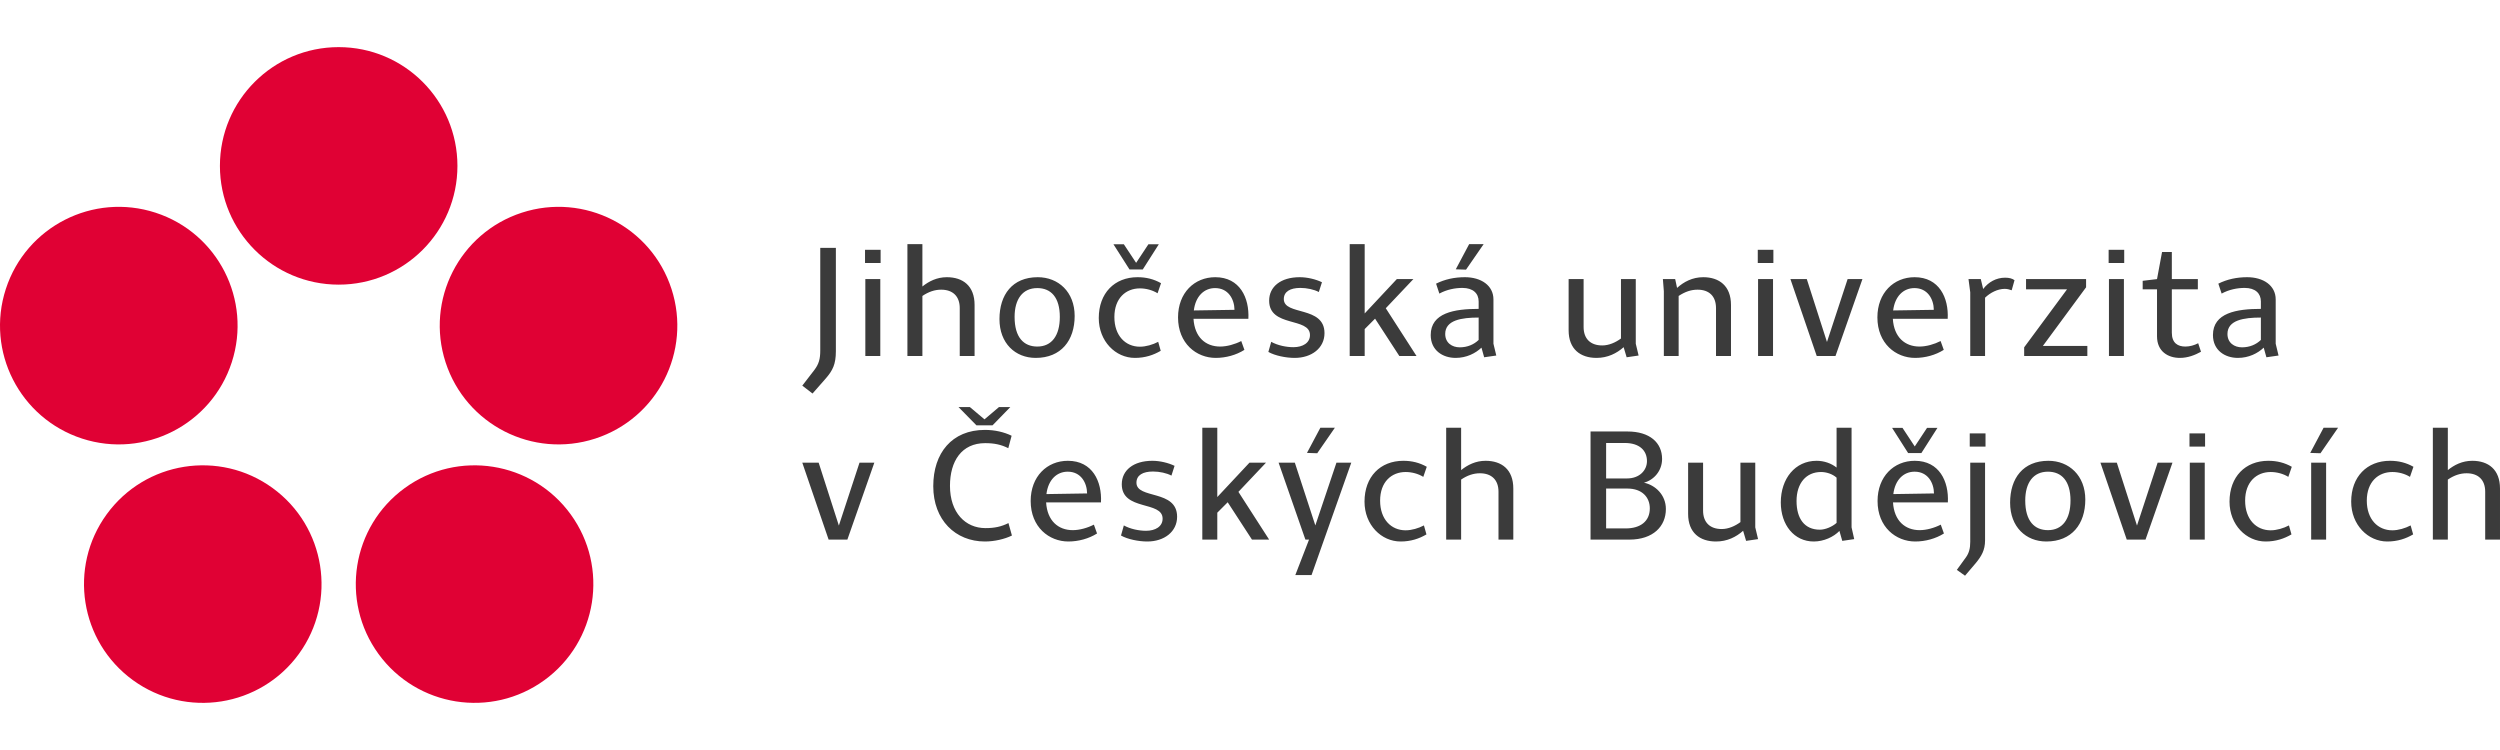
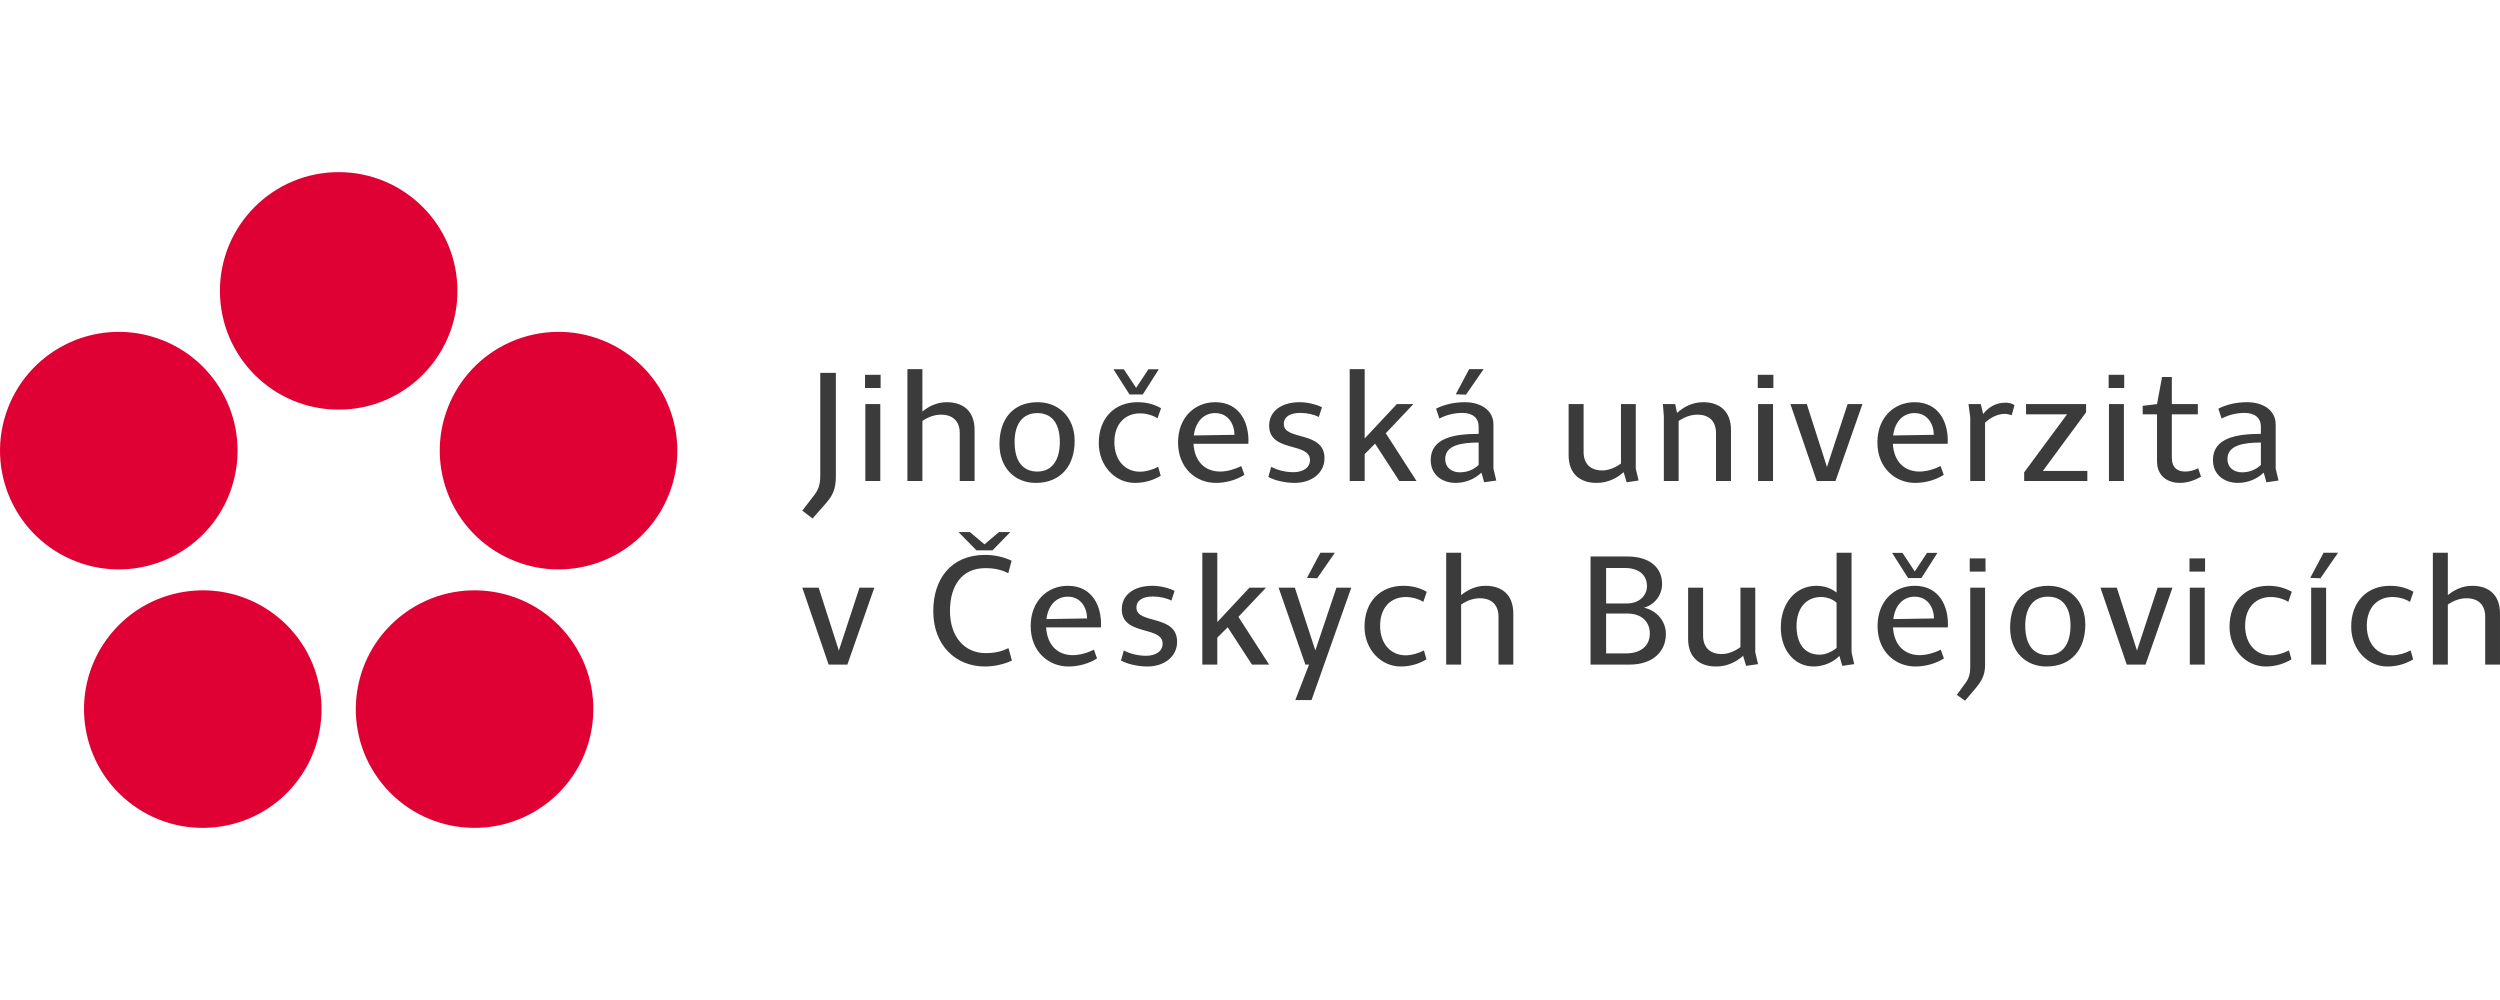
- <svg xmlns="http://www.w3.org/2000/svg" width="100%" height="100%" viewBox="0 0 200 60" version="1.1" xml:space="preserve" style="fill-rule:evenodd;clip-rule:evenodd;stroke-linejoin:round;stroke-miterlimit:2;">
-   <g id="JČU" transform="matrix(1.1709,0,0,1.1709,2.11754,-21.941)">
-     <g transform="matrix(0.927844,0,0,0.927844,21.331,21.9583)">
-       <path d="M0,17.49C4.83,17.49 8.745,13.575 8.745,8.746C8.745,3.916 4.83,0 0,0C-4.83,0 -8.745,3.916 -8.745,8.746C-8.745,13.575 -4.83,17.49 0,17.49" style="fill:rgb(224,1,52);fill-rule:nonzero;" />
-     </g>
-     <g transform="matrix(0.28667,-0.882448,-0.882448,-0.28667,11.0774,34.422)">
-       <path d="M-8.318,-6.043C-3.487,-6.043 0.427,-2.128 0.428,2.702C0.428,7.532 -3.487,11.448 -8.318,11.448C-13.147,11.448 -17.061,7.533 -17.063,2.703C-17.062,-2.127 -13.148,-6.042 -8.318,-6.043" style="fill:rgb(224,1,52);fill-rule:nonzero;" />
-     </g>
-     <g transform="matrix(-0.75063,-0.545389,-0.545389,0.75063,4.32878,61.1519)">
-       <path d="M-5.142,-15.819C-0.312,-15.82 3.604,-11.903 3.604,-7.071C3.604,-2.243 -0.312,1.672 -5.142,1.672C-9.972,1.671 -13.888,-2.244 -13.889,-7.073C-13.887,-11.902 -9.971,-15.817 -5.142,-15.819" style="fill:rgb(224,1,52);fill-rule:nonzero;" />
-     </g>
-     <g transform="matrix(0.28667,0.882448,0.882448,-0.28667,31.5837,34.422)">
-       <path d="M8.318,-6.043C13.148,-6.042 17.062,-2.127 17.063,2.704C17.061,7.533 13.147,11.448 8.318,11.448C3.487,11.449 -0.428,7.533 -0.428,2.702C-0.427,-2.128 3.487,-6.043 8.318,-6.043" style="fill:rgb(224,1,52);fill-rule:nonzero;" />
-     </g>
-     <g transform="matrix(-0.750657,0.545353,0.545353,0.750657,38.3323,61.1525)">
-       <path d="M5.141,-15.818C9.972,-15.817 13.888,-11.902 13.888,-7.072C13.887,-2.244 9.97,1.671 5.141,1.672C0.311,1.672 -3.605,-2.243 -3.604,-7.072C-3.604,-11.903 0.312,-15.82 5.141,-15.818" style="fill:rgb(224,1,52);fill-rule:nonzero;" />
-     </g>
-     <g transform="matrix(1.1336,0,0,1.1336,53.0067,54.2711)">
-       <path d="M0,-3.458L1.587,1.178L2.717,1.178L4.342,-3.458L3.448,-3.458L2.204,0.332L0.987,-3.458L0,-3.458ZM11.01,-5.434C9.015,-5.434 7.894,-4.037 7.894,-2.043C7.894,-0 9.233,1.292 11.01,1.292C11.571,1.292 12.198,1.149 12.635,0.932L12.426,0.182C11.989,0.399 11.59,0.485 11.039,0.485C9.832,0.485 8.901,-0.445 8.901,-2.062C8.901,-3.553 9.604,-4.636 11.021,-4.636C11.571,-4.636 11.979,-4.55 12.416,-4.332L12.616,-5.082C12.169,-5.301 11.608,-5.434 11.01,-5.434M9.414,-6.812L10.497,-5.709L11.466,-5.709L12.54,-6.812L11.856,-6.812L10.981,-6.07L10.099,-6.812L9.414,-6.812ZM16.007,-3.572C14.753,-3.572 13.765,-2.631 13.765,-1.148C13.765,0.427 14.877,1.292 16.036,1.292C16.644,1.292 17.271,1.121 17.765,0.809L17.575,0.276C17.185,0.476 16.71,0.608 16.302,0.608C15.429,0.608 14.763,0.047 14.696,-1.063L18.002,-1.063C18.069,-2.328 17.489,-3.572 16.007,-3.572M15.998,-2.916C16.786,-2.916 17.157,-2.261 17.166,-1.605L14.715,-1.566C14.819,-2.422 15.333,-2.916 15.998,-2.916M21.099,-3.572C19.959,-3.572 19.256,-3.002 19.256,-2.157C19.256,-0.532 21.717,-1.178 21.717,-0.086C21.717,0.391 21.28,0.646 20.719,0.646C20.292,0.646 19.769,0.541 19.38,0.323L19.209,0.932C19.608,1.159 20.272,1.292 20.795,1.292C21.812,1.292 22.591,0.703 22.591,-0.2C22.591,-1.861 20.14,-1.244 20.14,-2.252C20.14,-2.707 20.528,-2.926 21.138,-2.926C21.536,-2.926 21.964,-2.831 22.249,-2.679L22.438,-3.268C22.067,-3.448 21.556,-3.572 21.099,-3.572M24.11,-5.566L24.11,1.178L25.013,1.178L25.013,-0.445L25.64,-1.073L27.103,1.178L28.138,1.178L26.286,-1.7L27.948,-3.458L26.951,-3.458L25.013,-1.387L25.013,-5.566L24.11,-5.566ZM28.708,-3.458L30.323,1.178L30.542,1.178L29.715,3.315L30.694,3.315L33.088,-3.458L32.194,-3.458L30.922,0.323L29.687,-3.458L28.708,-3.458ZM31.226,-5.566L30.418,-4.047L31.036,-4.027L32.101,-5.566L31.226,-5.566ZM36.224,-3.572C34.836,-3.572 33.886,-2.611 33.886,-1.111C33.886,0.295 34.901,1.292 36.062,1.292C36.679,1.292 37.183,1.121 37.619,0.864L37.467,0.323C37.144,0.494 36.726,0.618 36.364,0.618C35.491,0.618 34.826,-0.047 34.826,-1.168C34.826,-2.308 35.521,-2.896 36.364,-2.896C36.735,-2.896 37.125,-2.793 37.429,-2.603L37.638,-3.211C37.201,-3.458 36.745,-3.572 36.224,-3.572M41.183,-3.572C40.583,-3.572 40.099,-3.325 39.709,-3.011L39.709,-5.566L38.808,-5.566L38.808,1.178L39.709,1.178L39.709,-2.441C40.089,-2.698 40.46,-2.82 40.84,-2.82C41.543,-2.82 41.961,-2.422 41.961,-1.71L41.961,1.178L42.854,1.178L42.854,-1.899C42.854,-3.05 42.151,-3.572 41.183,-3.572M47.509,1.178L49.847,1.178C51.29,1.178 52.05,0.371 52.05,-0.665C52.05,-1.52 51.413,-2.108 50.729,-2.252C51.347,-2.422 51.821,-2.982 51.821,-3.686C51.821,-4.655 51.09,-5.339 49.731,-5.339L47.509,-5.339L47.509,1.178ZM48.448,0.504L48.448,-1.899L49.731,-1.899C50.614,-1.899 51.081,-1.377 51.081,-0.703C51.081,0.076 50.511,0.504 49.627,0.504L48.448,0.504ZM48.448,-2.508L48.448,-4.646L49.569,-4.646C50.463,-4.646 50.91,-4.189 50.91,-3.553C50.91,-3.011 50.474,-2.508 49.703,-2.508L48.448,-2.508ZM56.885,1.254L57.606,1.149L57.437,0.438L57.437,-3.458L56.543,-3.458L56.543,0.123C56.22,0.361 55.821,0.541 55.413,0.541C54.71,0.541 54.292,0.143 54.292,-0.569L54.292,-3.458L53.39,-3.458L53.39,-0.371C53.39,0.77 54.103,1.292 55.071,1.292C55.745,1.292 56.287,1.018 56.705,0.646L56.885,1.254ZM61.397,-2.896C61.722,-2.896 62.082,-2.784 62.338,-2.556L62.338,0.171C62.082,0.399 61.664,0.58 61.331,0.58C60.399,0.58 59.925,-0.095 59.925,-1.148C59.925,-2.232 60.515,-2.896 61.397,-2.896M61.132,-3.572C59.84,-3.572 58.976,-2.498 58.976,-1.063C58.976,0.305 59.792,1.292 60.961,1.292C61.569,1.292 62.158,1.018 62.509,0.655L62.681,1.254L63.401,1.149L63.241,0.438L63.241,-5.566L62.338,-5.566L62.338,-3.164C62.015,-3.42 61.588,-3.572 61.132,-3.572M67.05,-3.572C65.796,-3.572 64.808,-2.631 64.808,-1.148C64.808,0.427 65.92,1.292 67.079,1.292C67.687,1.292 68.313,1.121 68.808,0.809L68.618,0.276C68.228,0.476 67.753,0.608 67.345,0.608C66.472,0.608 65.806,0.047 65.739,-1.063L69.045,-1.063C69.112,-2.328 68.532,-3.572 67.05,-3.572M67.041,-2.916C67.829,-2.916 68.2,-2.261 68.209,-1.605L65.758,-1.566C65.862,-2.422 66.376,-2.916 67.041,-2.916M65.683,-5.558L66.651,-4.037L67.448,-4.037L68.418,-5.558L67.791,-5.558L67.05,-4.437L66.31,-5.558L65.683,-5.558ZM70.394,-3.458L70.394,1.312C70.394,1.691 70.327,1.977 70.138,2.242L69.586,3.002L70.08,3.354L70.735,2.584C71.06,2.186 71.287,1.824 71.287,1.227L71.287,-3.458L70.394,-3.458ZM70.364,-4.427L71.315,-4.427L71.315,-5.225L70.364,-5.225L70.364,-4.427ZM75.077,-2.916C75.903,-2.916 76.437,-2.355 76.437,-1.178C76.437,-0.057 75.951,0.608 75.077,0.608C74.271,0.608 73.709,0.067 73.709,-1.178C73.709,-2.252 74.194,-2.916 75.077,-2.916M75.106,-3.572C73.576,-3.572 72.797,-2.517 72.797,-1.045C72.797,0.409 73.747,1.292 74.981,1.292C76.513,1.292 77.329,0.237 77.329,-1.234C77.329,-2.687 76.341,-3.572 75.106,-3.572M78.241,-3.458L79.827,1.178L80.958,1.178L82.582,-3.458L81.688,-3.458L80.444,0.332L79.229,-3.458L78.241,-3.458ZM83.627,1.178L84.528,1.178L84.528,-3.458L83.627,-3.458L83.627,1.178ZM83.608,-4.427L84.548,-4.427L84.548,-5.225L83.608,-5.225L83.608,-4.427ZM88.358,-3.572C86.972,-3.572 86.021,-2.611 86.021,-1.111C86.021,0.295 87.038,1.292 88.196,1.292C88.813,1.292 89.317,1.121 89.755,0.864L89.603,0.323C89.28,0.494 88.862,0.618 88.501,0.618C87.627,0.618 86.962,-0.047 86.962,-1.168C86.962,-2.308 87.655,-2.896 88.501,-2.896C88.871,-2.896 89.261,-2.793 89.565,-2.603L89.774,-3.211C89.337,-3.458 88.881,-3.572 88.358,-3.572M91.692,-5.566L90.885,-4.047L91.502,-4.027L92.565,-5.566L91.692,-5.566ZM90.942,1.178L91.843,1.178L91.843,-3.458L90.942,-3.458L90.942,1.178ZM95.692,-3.572C94.306,-3.572 93.354,-2.611 93.354,-1.111C93.354,0.295 94.371,1.292 95.53,1.292C96.147,1.292 96.651,1.121 97.088,0.864L96.937,0.323C96.612,0.494 96.194,0.618 95.834,0.618C94.96,0.618 94.295,-0.047 94.295,-1.168C94.295,-2.308 94.989,-2.896 95.834,-2.896C96.205,-2.896 96.594,-2.793 96.897,-2.603L97.106,-3.211C96.67,-3.458 96.214,-3.572 95.692,-3.572M100.651,-3.572C100.052,-3.572 99.567,-3.325 99.179,-3.011L99.179,-5.566L98.276,-5.566L98.276,1.178L99.179,1.178L99.179,-2.441C99.558,-2.698 99.929,-2.82 100.31,-2.82C101.013,-2.82 101.431,-2.422 101.431,-1.71L101.431,1.178L102.323,1.178L102.323,-1.899C102.323,-3.05 101.62,-3.572 100.651,-3.572" style="fill:rgb(59,59,59);fill-rule:nonzero;" />
-     </g>
-     <g transform="matrix(1.1336,0,0,1.1336,54.2344,45.3671)">
-       <path d="M0,-8.55L0,-2.356C0,-1.862 -0.085,-1.549 -0.352,-1.196L-1.083,-0.247L-0.465,0.228L0.352,-0.703C0.741,-1.159 0.941,-1.529 0.941,-2.318L0.941,-8.55L0,-8.55ZM2.717,-2.033L3.619,-2.033L3.619,-6.669L2.717,-6.669L2.717,-2.033ZM2.698,-7.638L3.638,-7.638L3.638,-8.436L2.698,-8.436L2.698,-7.638ZM7.628,-6.783C7.03,-6.783 6.545,-6.536 6.156,-6.223L6.156,-8.778L5.253,-8.778L5.253,-2.033L6.156,-2.033L6.156,-5.653C6.536,-5.909 6.906,-6.031 7.286,-6.031C7.989,-6.031 8.407,-5.633 8.407,-4.921L8.407,-2.033L9.301,-2.033L9.301,-5.111C9.301,-6.261 8.598,-6.783 7.628,-6.783M13.081,-6.127C13.908,-6.127 14.439,-5.567 14.439,-4.389C14.439,-3.268 13.955,-2.603 13.081,-2.603C12.273,-2.603 11.713,-3.144 11.713,-4.389C11.713,-5.463 12.198,-6.127 13.081,-6.127M13.109,-6.783C11.58,-6.783 10.801,-5.728 10.801,-4.256C10.801,-2.803 11.751,-1.919 12.986,-1.919C14.516,-1.919 15.333,-2.974 15.333,-4.446C15.333,-5.9 14.346,-6.783 13.109,-6.783M19.123,-6.783C17.736,-6.783 16.786,-5.822 16.786,-4.322C16.786,-2.917 17.803,-1.919 18.962,-1.919C19.579,-1.919 20.083,-2.09 20.52,-2.347L20.368,-2.888C20.045,-2.717 19.627,-2.594 19.266,-2.594C18.393,-2.594 17.727,-3.259 17.727,-4.379C17.727,-5.519 18.42,-6.109 19.266,-6.109C19.637,-6.109 20.025,-6.004 20.33,-5.814L20.539,-6.422C20.102,-6.669 19.646,-6.783 19.123,-6.783M17.67,-8.769L18.639,-7.249L19.438,-7.249L20.406,-8.769L19.779,-8.769L19.038,-7.648L18.297,-8.769L17.67,-8.769ZM23.807,-6.783C22.553,-6.783 21.564,-5.843 21.564,-4.361C21.564,-2.784 22.676,-1.919 23.835,-1.919C24.443,-1.919 25.07,-2.09 25.564,-2.404L25.374,-2.935C24.985,-2.736 24.51,-2.603 24.102,-2.603C23.227,-2.603 22.563,-3.164 22.496,-4.275L25.803,-4.275C25.868,-5.539 25.289,-6.783 23.807,-6.783M23.797,-6.127C24.586,-6.127 24.956,-5.472 24.967,-4.817L22.516,-4.779C22.619,-5.633 23.133,-6.127 23.797,-6.127M28.898,-6.783C27.758,-6.783 27.055,-6.213 27.055,-5.368C27.055,-3.743 29.516,-4.389 29.516,-3.297C29.516,-2.821 29.079,-2.565 28.518,-2.565C28.092,-2.565 27.568,-2.67 27.18,-2.888L27.008,-2.279C27.407,-2.052 28.072,-1.919 28.594,-1.919C29.611,-1.919 30.391,-2.508 30.391,-3.411C30.391,-5.072 27.939,-4.456 27.939,-5.463C27.939,-5.918 28.328,-6.137 28.936,-6.137C29.335,-6.137 29.764,-6.042 30.049,-5.89L30.238,-6.479C29.867,-6.659 29.354,-6.783 28.898,-6.783M31.91,-8.778L31.91,-2.033L32.813,-2.033L32.813,-3.656L33.439,-4.284L34.902,-2.033L35.938,-2.033L34.085,-4.912L35.748,-6.669L34.75,-6.669L32.813,-4.598L32.813,-8.778L31.91,-8.778ZM38.854,-6.783C38.227,-6.783 37.648,-6.659 37.116,-6.394L37.314,-5.795C37.762,-6.042 38.266,-6.137 38.702,-6.137C39.348,-6.137 39.682,-5.805 39.682,-5.32L39.682,-4.874C38.219,-4.874 36.793,-4.636 36.793,-3.297C36.793,-2.375 37.516,-1.919 38.294,-1.919C38.949,-1.919 39.491,-2.195 39.852,-2.537L40.014,-1.957L40.745,-2.062L40.574,-2.774L40.574,-5.444C40.574,-6.289 39.823,-6.783 38.854,-6.783M39.682,-3.002C39.396,-2.726 39.006,-2.556 38.541,-2.556C38.085,-2.556 37.667,-2.821 37.667,-3.362C37.667,-4.199 38.655,-4.351 39.682,-4.351L39.682,-3.002ZM39.111,-8.778L38.303,-7.258L38.921,-7.238L39.985,-8.778L39.111,-8.778ZM48.602,-1.957L49.323,-2.062L49.152,-2.774L49.152,-6.669L48.26,-6.669L48.26,-3.088C47.936,-2.85 47.537,-2.67 47.129,-2.67C46.426,-2.67 46.008,-3.069 46.008,-3.78L46.008,-6.669L45.105,-6.669L45.105,-3.582C45.105,-2.442 45.818,-1.919 46.787,-1.919C47.461,-1.919 48.003,-2.195 48.421,-2.565L48.602,-1.957ZM53.219,-6.783C52.563,-6.783 52.04,-6.498 51.641,-6.137L51.527,-6.669L50.786,-6.669L50.844,-5.937L50.844,-2.033L51.736,-2.033L51.736,-5.653C52.126,-5.909 52.487,-6.031 52.876,-6.031C53.579,-6.031 53.988,-5.633 53.988,-4.921L53.988,-2.033L54.891,-2.033L54.891,-5.111C54.891,-6.261 54.178,-6.783 53.219,-6.783M56.523,-2.033L57.425,-2.033L57.425,-6.669L56.523,-6.669L56.523,-2.033ZM56.505,-7.638L57.446,-7.638L57.446,-8.436L56.505,-8.436L56.505,-7.638ZM58.473,-6.669L60.059,-2.033L61.189,-2.033L62.813,-6.669L61.92,-6.669L60.676,-2.879L59.46,-6.669L58.473,-6.669ZM65.957,-6.783C64.703,-6.783 63.715,-5.843 63.715,-4.361C63.715,-2.784 64.827,-1.919 65.986,-1.919C66.594,-1.919 67.221,-2.09 67.715,-2.404L67.525,-2.935C67.135,-2.736 66.66,-2.603 66.252,-2.603C65.378,-2.603 64.713,-3.164 64.646,-4.275L67.952,-4.275C68.02,-5.539 67.439,-6.783 65.957,-6.783M65.948,-6.127C66.736,-6.127 67.107,-5.472 67.116,-4.817L64.665,-4.779C64.77,-5.633 65.283,-6.127 65.948,-6.127M71.41,-6.754C70.878,-6.754 70.403,-6.488 70.09,-6.071L69.947,-6.669L69.206,-6.669L69.311,-5.871L69.311,-2.033L70.204,-2.033L70.204,-5.548C70.518,-5.852 70.965,-6.08 71.391,-6.08C71.543,-6.08 71.676,-6.042 71.809,-5.995L71.98,-6.603C71.838,-6.707 71.657,-6.754 71.41,-6.754M72.674,-6.669L72.674,-6.052L75.145,-6.052L72.561,-2.556L72.561,-2.033L76.369,-2.033L76.369,-2.641L73.689,-2.641L76.293,-6.175L76.293,-6.669L72.674,-6.669ZM77.671,-2.033L78.573,-2.033L78.573,-6.669L77.671,-6.669L77.671,-2.033ZM77.652,-7.638L78.591,-7.638L78.591,-8.436L77.652,-8.436L77.652,-7.638ZM80.872,-8.303L80.568,-6.669L79.704,-6.565L79.704,-6.052L80.568,-6.052L80.568,-3.221C80.568,-2.299 81.243,-1.919 81.946,-1.919C82.43,-1.919 82.857,-2.09 83.219,-2.29L83.049,-2.803C82.811,-2.679 82.544,-2.603 82.278,-2.603C81.832,-2.603 81.461,-2.803 81.461,-3.439L81.461,-6.052L83.029,-6.052L83.029,-6.669L81.461,-6.669L81.461,-8.303L80.872,-8.303ZM86.002,-6.783C85.375,-6.783 84.796,-6.659 84.264,-6.394L84.463,-5.795C84.91,-6.042 85.413,-6.137 85.85,-6.137C86.496,-6.137 86.828,-5.805 86.828,-5.32L86.828,-4.874C85.366,-4.874 83.939,-4.636 83.939,-3.297C83.939,-2.375 84.663,-1.919 85.441,-1.919C86.098,-1.919 86.639,-2.195 86.999,-2.537L87.161,-1.957L87.893,-2.062L87.721,-2.774L87.721,-5.444C87.721,-6.289 86.971,-6.783 86.002,-6.783M86.828,-3.002C86.544,-2.726 86.154,-2.556 85.689,-2.556C85.232,-2.556 84.814,-2.821 84.814,-3.362C84.814,-4.199 85.803,-4.351 86.828,-4.351L86.828,-3.002Z" style="fill:rgb(59,59,59);fill-rule:nonzero;" />
+ <svg xmlns="http://www.w3.org/2000/svg" width="100%" height="100%" viewBox="0 0 250 100" version="1.1" xml:space="preserve" style="fill-rule:evenodd;clip-rule:evenodd;stroke-linejoin:round;stroke-miterlimit:2;">
+   <g transform="matrix(1.25,0,0,1.25,125,50)">
+     <g transform="matrix(1,0,0,1,-100,-30)">
+       <g id="JČU" transform="matrix(1.1709,0,0,1.1709,2.11754,-21.941)">
+         <g transform="matrix(0.927844,0,0,0.927844,21.331,21.9583)">
+           <path d="M0,17.49C4.83,17.49 8.745,13.575 8.745,8.746C8.745,3.916 4.83,0 0,0C-4.83,0 -8.745,3.916 -8.745,8.746C-8.745,13.575 -4.83,17.49 0,17.49" style="fill:rgb(224,1,52);fill-rule:nonzero;" />
+         </g>
+         <g transform="matrix(0.28667,-0.882448,-0.882448,-0.28667,11.0774,34.422)">
+           <path d="M-8.318,-6.043C-3.487,-6.043 0.427,-2.128 0.428,2.702C0.428,7.532 -3.487,11.448 -8.318,11.448C-13.147,11.448 -17.061,7.533 -17.063,2.703C-17.062,-2.127 -13.148,-6.042 -8.318,-6.043" style="fill:rgb(224,1,52);fill-rule:nonzero;" />
+         </g>
+         <g transform="matrix(-0.75063,-0.545389,-0.545389,0.75063,4.32878,61.1519)">
+           <path d="M-5.142,-15.819C-0.312,-15.82 3.604,-11.903 3.604,-7.071C3.604,-2.243 -0.312,1.672 -5.142,1.672C-9.972,1.671 -13.888,-2.244 -13.889,-7.073C-13.887,-11.902 -9.971,-15.817 -5.142,-15.819" style="fill:rgb(224,1,52);fill-rule:nonzero;" />
+         </g>
+         <g transform="matrix(0.28667,0.882448,0.882448,-0.28667,31.5837,34.422)">
+           <path d="M8.318,-6.043C13.148,-6.042 17.062,-2.127 17.063,2.704C17.061,7.533 13.147,11.448 8.318,11.448C3.487,11.449 -0.428,7.533 -0.428,2.702C-0.427,-2.128 3.487,-6.043 8.318,-6.043" style="fill:rgb(224,1,52);fill-rule:nonzero;" />
+         </g>
+         <g transform="matrix(-0.750657,0.545353,0.545353,0.750657,38.3323,61.1525)">
+           <path d="M5.141,-15.818C9.972,-15.817 13.888,-11.902 13.888,-7.072C13.887,-2.244 9.97,1.671 5.141,1.672C0.311,1.672 -3.605,-2.243 -3.604,-7.072C-3.604,-11.903 0.312,-15.82 5.141,-15.818" style="fill:rgb(224,1,52);fill-rule:nonzero;" />
+         </g>
+         <g transform="matrix(1.1336,0,0,1.1336,53.0067,54.2711)">
+           <path d="M0,-3.458L1.587,1.178L2.717,1.178L4.342,-3.458L3.448,-3.458L2.204,0.332L0.987,-3.458L0,-3.458ZM11.01,-5.434C9.015,-5.434 7.894,-4.037 7.894,-2.043C7.894,-0 9.233,1.292 11.01,1.292C11.571,1.292 12.198,1.149 12.635,0.932L12.426,0.182C11.989,0.399 11.59,0.485 11.039,0.485C9.832,0.485 8.901,-0.445 8.901,-2.062C8.901,-3.553 9.604,-4.636 11.021,-4.636C11.571,-4.636 11.979,-4.55 12.416,-4.332L12.616,-5.082C12.169,-5.301 11.608,-5.434 11.01,-5.434M9.414,-6.812L10.497,-5.709L11.466,-5.709L12.54,-6.812L11.856,-6.812L10.981,-6.07L10.099,-6.812L9.414,-6.812ZM16.007,-3.572C14.753,-3.572 13.765,-2.631 13.765,-1.148C13.765,0.427 14.877,1.292 16.036,1.292C16.644,1.292 17.271,1.121 17.765,0.809L17.575,0.276C17.185,0.476 16.71,0.608 16.302,0.608C15.429,0.608 14.763,0.047 14.696,-1.063L18.002,-1.063C18.069,-2.328 17.489,-3.572 16.007,-3.572M15.998,-2.916C16.786,-2.916 17.157,-2.261 17.166,-1.605L14.715,-1.566C14.819,-2.422 15.333,-2.916 15.998,-2.916M21.099,-3.572C19.959,-3.572 19.256,-3.002 19.256,-2.157C19.256,-0.532 21.717,-1.178 21.717,-0.086C21.717,0.391 21.28,0.646 20.719,0.646C20.292,0.646 19.769,0.541 19.38,0.323L19.209,0.932C19.608,1.159 20.272,1.292 20.795,1.292C21.812,1.292 22.591,0.703 22.591,-0.2C22.591,-1.861 20.14,-1.244 20.14,-2.252C20.14,-2.707 20.528,-2.926 21.138,-2.926C21.536,-2.926 21.964,-2.831 22.249,-2.679L22.438,-3.268C22.067,-3.448 21.556,-3.572 21.099,-3.572M24.11,-5.566L24.11,1.178L25.013,1.178L25.013,-0.445L25.64,-1.073L27.103,1.178L28.138,1.178L26.286,-1.7L27.948,-3.458L26.951,-3.458L25.013,-1.387L25.013,-5.566L24.11,-5.566ZM28.708,-3.458L30.323,1.178L30.542,1.178L29.715,3.315L30.694,3.315L33.088,-3.458L32.194,-3.458L30.922,0.323L29.687,-3.458L28.708,-3.458ZM31.226,-5.566L30.418,-4.047L31.036,-4.027L32.101,-5.566L31.226,-5.566ZM36.224,-3.572C34.836,-3.572 33.886,-2.611 33.886,-1.111C33.886,0.295 34.901,1.292 36.062,1.292C36.679,1.292 37.183,1.121 37.619,0.864L37.467,0.323C37.144,0.494 36.726,0.618 36.364,0.618C35.491,0.618 34.826,-0.047 34.826,-1.168C34.826,-2.308 35.521,-2.896 36.364,-2.896C36.735,-2.896 37.125,-2.793 37.429,-2.603L37.638,-3.211C37.201,-3.458 36.745,-3.572 36.224,-3.572M41.183,-3.572C40.583,-3.572 40.099,-3.325 39.709,-3.011L39.709,-5.566L38.808,-5.566L38.808,1.178L39.709,1.178L39.709,-2.441C40.089,-2.698 40.46,-2.82 40.84,-2.82C41.543,-2.82 41.961,-2.422 41.961,-1.71L41.961,1.178L42.854,1.178L42.854,-1.899C42.854,-3.05 42.151,-3.572 41.183,-3.572M47.509,1.178L49.847,1.178C51.29,1.178 52.05,0.371 52.05,-0.665C52.05,-1.52 51.413,-2.108 50.729,-2.252C51.347,-2.422 51.821,-2.982 51.821,-3.686C51.821,-4.655 51.09,-5.339 49.731,-5.339L47.509,-5.339L47.509,1.178ZM48.448,0.504L48.448,-1.899L49.731,-1.899C50.614,-1.899 51.081,-1.377 51.081,-0.703C51.081,0.076 50.511,0.504 49.627,0.504L48.448,0.504ZM48.448,-2.508L48.448,-4.646L49.569,-4.646C50.463,-4.646 50.91,-4.189 50.91,-3.553C50.91,-3.011 50.474,-2.508 49.703,-2.508L48.448,-2.508ZM56.885,1.254L57.606,1.149L57.437,0.438L57.437,-3.458L56.543,-3.458L56.543,0.123C56.22,0.361 55.821,0.541 55.413,0.541C54.71,0.541 54.292,0.143 54.292,-0.569L54.292,-3.458L53.39,-3.458L53.39,-0.371C53.39,0.77 54.103,1.292 55.071,1.292C55.745,1.292 56.287,1.018 56.705,0.646L56.885,1.254ZM61.397,-2.896C61.722,-2.896 62.082,-2.784 62.338,-2.556L62.338,0.171C62.082,0.399 61.664,0.58 61.331,0.58C60.399,0.58 59.925,-0.095 59.925,-1.148C59.925,-2.232 60.515,-2.896 61.397,-2.896M61.132,-3.572C59.84,-3.572 58.976,-2.498 58.976,-1.063C58.976,0.305 59.792,1.292 60.961,1.292C61.569,1.292 62.158,1.018 62.509,0.655L62.681,1.254L63.401,1.149L63.241,0.438L63.241,-5.566L62.338,-5.566L62.338,-3.164C62.015,-3.42 61.588,-3.572 61.132,-3.572M67.05,-3.572C65.796,-3.572 64.808,-2.631 64.808,-1.148C64.808,0.427 65.92,1.292 67.079,1.292C67.687,1.292 68.313,1.121 68.808,0.809L68.618,0.276C68.228,0.476 67.753,0.608 67.345,0.608C66.472,0.608 65.806,0.047 65.739,-1.063L69.045,-1.063C69.112,-2.328 68.532,-3.572 67.05,-3.572M67.041,-2.916C67.829,-2.916 68.2,-2.261 68.209,-1.605L65.758,-1.566C65.862,-2.422 66.376,-2.916 67.041,-2.916M65.683,-5.558L66.651,-4.037L67.448,-4.037L68.418,-5.558L67.791,-5.558L67.05,-4.437L66.31,-5.558L65.683,-5.558ZM70.394,-3.458L70.394,1.312C70.394,1.691 70.327,1.977 70.138,2.242L69.586,3.002L70.08,3.354L70.735,2.584C71.06,2.186 71.287,1.824 71.287,1.227L71.287,-3.458L70.394,-3.458ZM70.364,-4.427L71.315,-4.427L71.315,-5.225L70.364,-5.225L70.364,-4.427ZM75.077,-2.916C75.903,-2.916 76.437,-2.355 76.437,-1.178C76.437,-0.057 75.951,0.608 75.077,0.608C74.271,0.608 73.709,0.067 73.709,-1.178C73.709,-2.252 74.194,-2.916 75.077,-2.916M75.106,-3.572C73.576,-3.572 72.797,-2.517 72.797,-1.045C72.797,0.409 73.747,1.292 74.981,1.292C76.513,1.292 77.329,0.237 77.329,-1.234C77.329,-2.687 76.341,-3.572 75.106,-3.572M78.241,-3.458L79.827,1.178L80.958,1.178L82.582,-3.458L81.688,-3.458L80.444,0.332L79.229,-3.458L78.241,-3.458ZM83.627,1.178L84.528,1.178L84.528,-3.458L83.627,-3.458L83.627,1.178ZM83.608,-4.427L84.548,-4.427L84.548,-5.225L83.608,-5.225L83.608,-4.427ZM88.358,-3.572C86.972,-3.572 86.021,-2.611 86.021,-1.111C86.021,0.295 87.038,1.292 88.196,1.292C88.813,1.292 89.317,1.121 89.755,0.864L89.603,0.323C89.28,0.494 88.862,0.618 88.501,0.618C87.627,0.618 86.962,-0.047 86.962,-1.168C86.962,-2.308 87.655,-2.896 88.501,-2.896C88.871,-2.896 89.261,-2.793 89.565,-2.603L89.774,-3.211C89.337,-3.458 88.881,-3.572 88.358,-3.572M91.692,-5.566L90.885,-4.047L91.502,-4.027L92.565,-5.566L91.692,-5.566ZM90.942,1.178L91.843,1.178L91.843,-3.458L90.942,-3.458L90.942,1.178ZM95.692,-3.572C94.306,-3.572 93.354,-2.611 93.354,-1.111C93.354,0.295 94.371,1.292 95.53,1.292C96.147,1.292 96.651,1.121 97.088,0.864L96.937,0.323C96.612,0.494 96.194,0.618 95.834,0.618C94.96,0.618 94.295,-0.047 94.295,-1.168C94.295,-2.308 94.989,-2.896 95.834,-2.896C96.205,-2.896 96.594,-2.793 96.897,-2.603L97.106,-3.211C96.67,-3.458 96.214,-3.572 95.692,-3.572M100.651,-3.572C100.052,-3.572 99.567,-3.325 99.179,-3.011L99.179,-5.566L98.276,-5.566L98.276,1.178L99.179,1.178L99.179,-2.441C99.558,-2.698 99.929,-2.82 100.31,-2.82C101.013,-2.82 101.431,-2.422 101.431,-1.71L101.431,1.178L102.323,1.178L102.323,-1.899C102.323,-3.05 101.62,-3.572 100.651,-3.572" style="fill:rgb(59,59,59);fill-rule:nonzero;" />
+         </g>
+         <g transform="matrix(1.1336,0,0,1.1336,54.2344,45.3671)">
+           <path d="M0,-8.55L0,-2.356C0,-1.862 -0.085,-1.549 -0.352,-1.196L-1.083,-0.247L-0.465,0.228L0.352,-0.703C0.741,-1.159 0.941,-1.529 0.941,-2.318L0.941,-8.55L0,-8.55ZM2.717,-2.033L3.619,-2.033L3.619,-6.669L2.717,-6.669L2.717,-2.033ZM2.698,-7.638L3.638,-7.638L3.638,-8.436L2.698,-8.436L2.698,-7.638ZM7.628,-6.783C7.03,-6.783 6.545,-6.536 6.156,-6.223L6.156,-8.778L5.253,-8.778L5.253,-2.033L6.156,-2.033L6.156,-5.653C6.536,-5.909 6.906,-6.031 7.286,-6.031C7.989,-6.031 8.407,-5.633 8.407,-4.921L8.407,-2.033L9.301,-2.033L9.301,-5.111C9.301,-6.261 8.598,-6.783 7.628,-6.783M13.081,-6.127C13.908,-6.127 14.439,-5.567 14.439,-4.389C14.439,-3.268 13.955,-2.603 13.081,-2.603C12.273,-2.603 11.713,-3.144 11.713,-4.389C11.713,-5.463 12.198,-6.127 13.081,-6.127M13.109,-6.783C11.58,-6.783 10.801,-5.728 10.801,-4.256C10.801,-2.803 11.751,-1.919 12.986,-1.919C14.516,-1.919 15.333,-2.974 15.333,-4.446C15.333,-5.9 14.346,-6.783 13.109,-6.783M19.123,-6.783C17.736,-6.783 16.786,-5.822 16.786,-4.322C16.786,-2.917 17.803,-1.919 18.962,-1.919C19.579,-1.919 20.083,-2.09 20.52,-2.347L20.368,-2.888C20.045,-2.717 19.627,-2.594 19.266,-2.594C18.393,-2.594 17.727,-3.259 17.727,-4.379C17.727,-5.519 18.42,-6.109 19.266,-6.109C19.637,-6.109 20.025,-6.004 20.33,-5.814L20.539,-6.422C20.102,-6.669 19.646,-6.783 19.123,-6.783M17.67,-8.769L18.639,-7.249L19.438,-7.249L20.406,-8.769L19.779,-8.769L19.038,-7.648L18.297,-8.769L17.67,-8.769ZM23.807,-6.783C22.553,-6.783 21.564,-5.843 21.564,-4.361C21.564,-2.784 22.676,-1.919 23.835,-1.919C24.443,-1.919 25.07,-2.09 25.564,-2.404L25.374,-2.935C24.985,-2.736 24.51,-2.603 24.102,-2.603C23.227,-2.603 22.563,-3.164 22.496,-4.275L25.803,-4.275C25.868,-5.539 25.289,-6.783 23.807,-6.783M23.797,-6.127C24.586,-6.127 24.956,-5.472 24.967,-4.817L22.516,-4.779C22.619,-5.633 23.133,-6.127 23.797,-6.127M28.898,-6.783C27.758,-6.783 27.055,-6.213 27.055,-5.368C27.055,-3.743 29.516,-4.389 29.516,-3.297C29.516,-2.821 29.079,-2.565 28.518,-2.565C28.092,-2.565 27.568,-2.67 27.18,-2.888L27.008,-2.279C27.407,-2.052 28.072,-1.919 28.594,-1.919C29.611,-1.919 30.391,-2.508 30.391,-3.411C30.391,-5.072 27.939,-4.456 27.939,-5.463C27.939,-5.918 28.328,-6.137 28.936,-6.137C29.335,-6.137 29.764,-6.042 30.049,-5.89L30.238,-6.479C29.867,-6.659 29.354,-6.783 28.898,-6.783M31.91,-8.778L31.91,-2.033L32.813,-2.033L32.813,-3.656L33.439,-4.284L34.902,-2.033L35.938,-2.033L34.085,-4.912L35.748,-6.669L34.75,-6.669L32.813,-4.598L32.813,-8.778L31.91,-8.778ZM38.854,-6.783C38.227,-6.783 37.648,-6.659 37.116,-6.394L37.314,-5.795C37.762,-6.042 38.266,-6.137 38.702,-6.137C39.348,-6.137 39.682,-5.805 39.682,-5.32L39.682,-4.874C38.219,-4.874 36.793,-4.636 36.793,-3.297C36.793,-2.375 37.516,-1.919 38.294,-1.919C38.949,-1.919 39.491,-2.195 39.852,-2.537L40.014,-1.957L40.745,-2.062L40.574,-2.774L40.574,-5.444C40.574,-6.289 39.823,-6.783 38.854,-6.783M39.682,-3.002C39.396,-2.726 39.006,-2.556 38.541,-2.556C38.085,-2.556 37.667,-2.821 37.667,-3.362C37.667,-4.199 38.655,-4.351 39.682,-4.351L39.682,-3.002ZM39.111,-8.778L38.303,-7.258L38.921,-7.238L39.985,-8.778L39.111,-8.778ZM48.602,-1.957L49.323,-2.062L49.152,-2.774L49.152,-6.669L48.26,-6.669L48.26,-3.088C47.936,-2.85 47.537,-2.67 47.129,-2.67C46.426,-2.67 46.008,-3.069 46.008,-3.78L46.008,-6.669L45.105,-6.669L45.105,-3.582C45.105,-2.442 45.818,-1.919 46.787,-1.919C47.461,-1.919 48.003,-2.195 48.421,-2.565L48.602,-1.957ZM53.219,-6.783C52.563,-6.783 52.04,-6.498 51.641,-6.137L51.527,-6.669L50.786,-6.669L50.844,-5.937L50.844,-2.033L51.736,-2.033L51.736,-5.653C52.126,-5.909 52.487,-6.031 52.876,-6.031C53.579,-6.031 53.988,-5.633 53.988,-4.921L53.988,-2.033L54.891,-2.033L54.891,-5.111C54.891,-6.261 54.178,-6.783 53.219,-6.783M56.523,-2.033L57.425,-2.033L57.425,-6.669L56.523,-6.669L56.523,-2.033ZM56.505,-7.638L57.446,-7.638L57.446,-8.436L56.505,-8.436L56.505,-7.638ZM58.473,-6.669L60.059,-2.033L61.189,-2.033L62.813,-6.669L61.92,-6.669L60.676,-2.879L59.46,-6.669L58.473,-6.669ZM65.957,-6.783C64.703,-6.783 63.715,-5.843 63.715,-4.361C63.715,-2.784 64.827,-1.919 65.986,-1.919C66.594,-1.919 67.221,-2.09 67.715,-2.404L67.525,-2.935C67.135,-2.736 66.66,-2.603 66.252,-2.603C65.378,-2.603 64.713,-3.164 64.646,-4.275L67.952,-4.275C68.02,-5.539 67.439,-6.783 65.957,-6.783M65.948,-6.127C66.736,-6.127 67.107,-5.472 67.116,-4.817L64.665,-4.779C64.77,-5.633 65.283,-6.127 65.948,-6.127M71.41,-6.754C70.878,-6.754 70.403,-6.488 70.09,-6.071L69.947,-6.669L69.206,-6.669L69.311,-5.871L69.311,-2.033L70.204,-2.033L70.204,-5.548C70.518,-5.852 70.965,-6.08 71.391,-6.08C71.543,-6.08 71.676,-6.042 71.809,-5.995L71.98,-6.603C71.838,-6.707 71.657,-6.754 71.41,-6.754M72.674,-6.669L72.674,-6.052L75.145,-6.052L72.561,-2.556L72.561,-2.033L76.369,-2.033L76.369,-2.641L73.689,-2.641L76.293,-6.175L76.293,-6.669L72.674,-6.669ZM77.671,-2.033L78.573,-2.033L78.573,-6.669L77.671,-6.669L77.671,-2.033ZM77.652,-7.638L78.591,-7.638L78.591,-8.436L77.652,-8.436L77.652,-7.638ZM80.872,-8.303L80.568,-6.669L79.704,-6.565L79.704,-6.052L80.568,-6.052L80.568,-3.221C80.568,-2.299 81.243,-1.919 81.946,-1.919C82.43,-1.919 82.857,-2.09 83.219,-2.29L83.049,-2.803C82.811,-2.679 82.544,-2.603 82.278,-2.603C81.832,-2.603 81.461,-2.803 81.461,-3.439L81.461,-6.052L83.029,-6.052L83.029,-6.669L81.461,-6.669L81.461,-8.303L80.872,-8.303ZM86.002,-6.783C85.375,-6.783 84.796,-6.659 84.264,-6.394L84.463,-5.795C84.91,-6.042 85.413,-6.137 85.85,-6.137C86.496,-6.137 86.828,-5.805 86.828,-5.32L86.828,-4.874C85.366,-4.874 83.939,-4.636 83.939,-3.297C83.939,-2.375 84.663,-1.919 85.441,-1.919C86.098,-1.919 86.639,-2.195 86.999,-2.537L87.161,-1.957L87.893,-2.062L87.721,-2.774L87.721,-5.444C87.721,-6.289 86.971,-6.783 86.002,-6.783M86.828,-3.002C86.544,-2.726 86.154,-2.556 85.689,-2.556C85.232,-2.556 84.814,-2.821 84.814,-3.362C84.814,-4.199 85.803,-4.351 86.828,-4.351L86.828,-3.002Z" style="fill:rgb(59,59,59);fill-rule:nonzero;" />
+         </g>
+       </g>
    </g>
  </g>
</svg>
